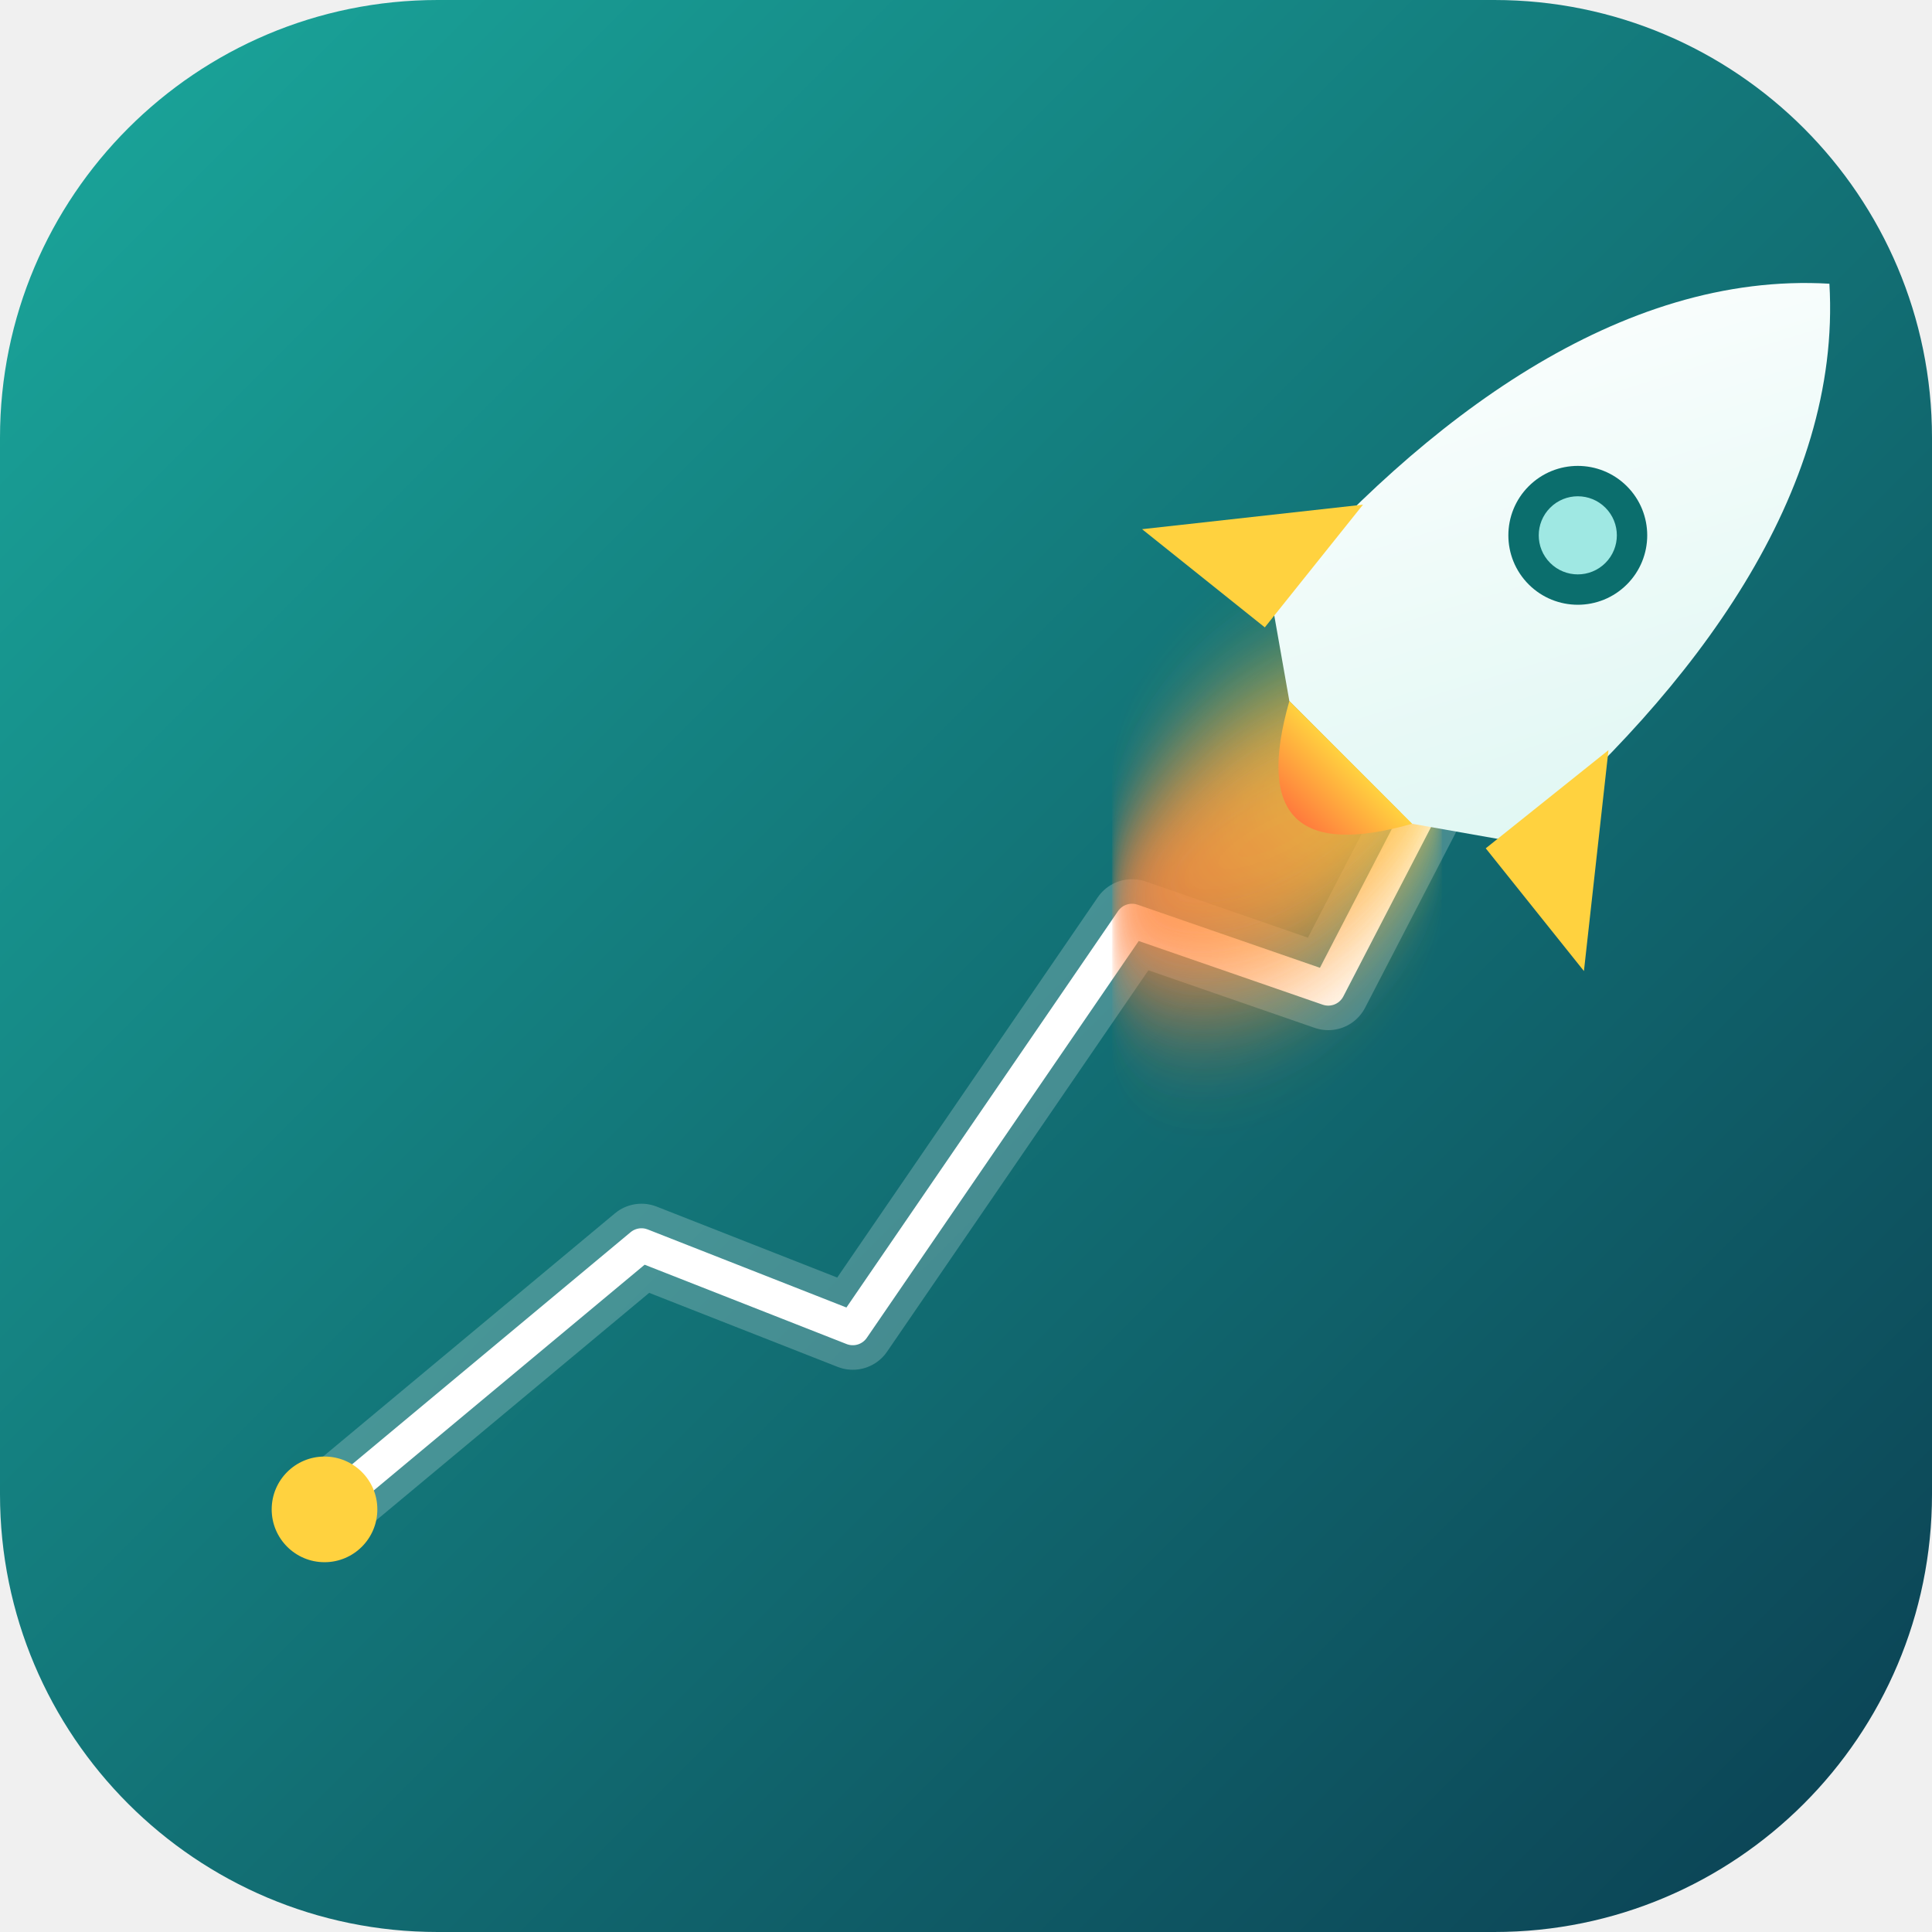
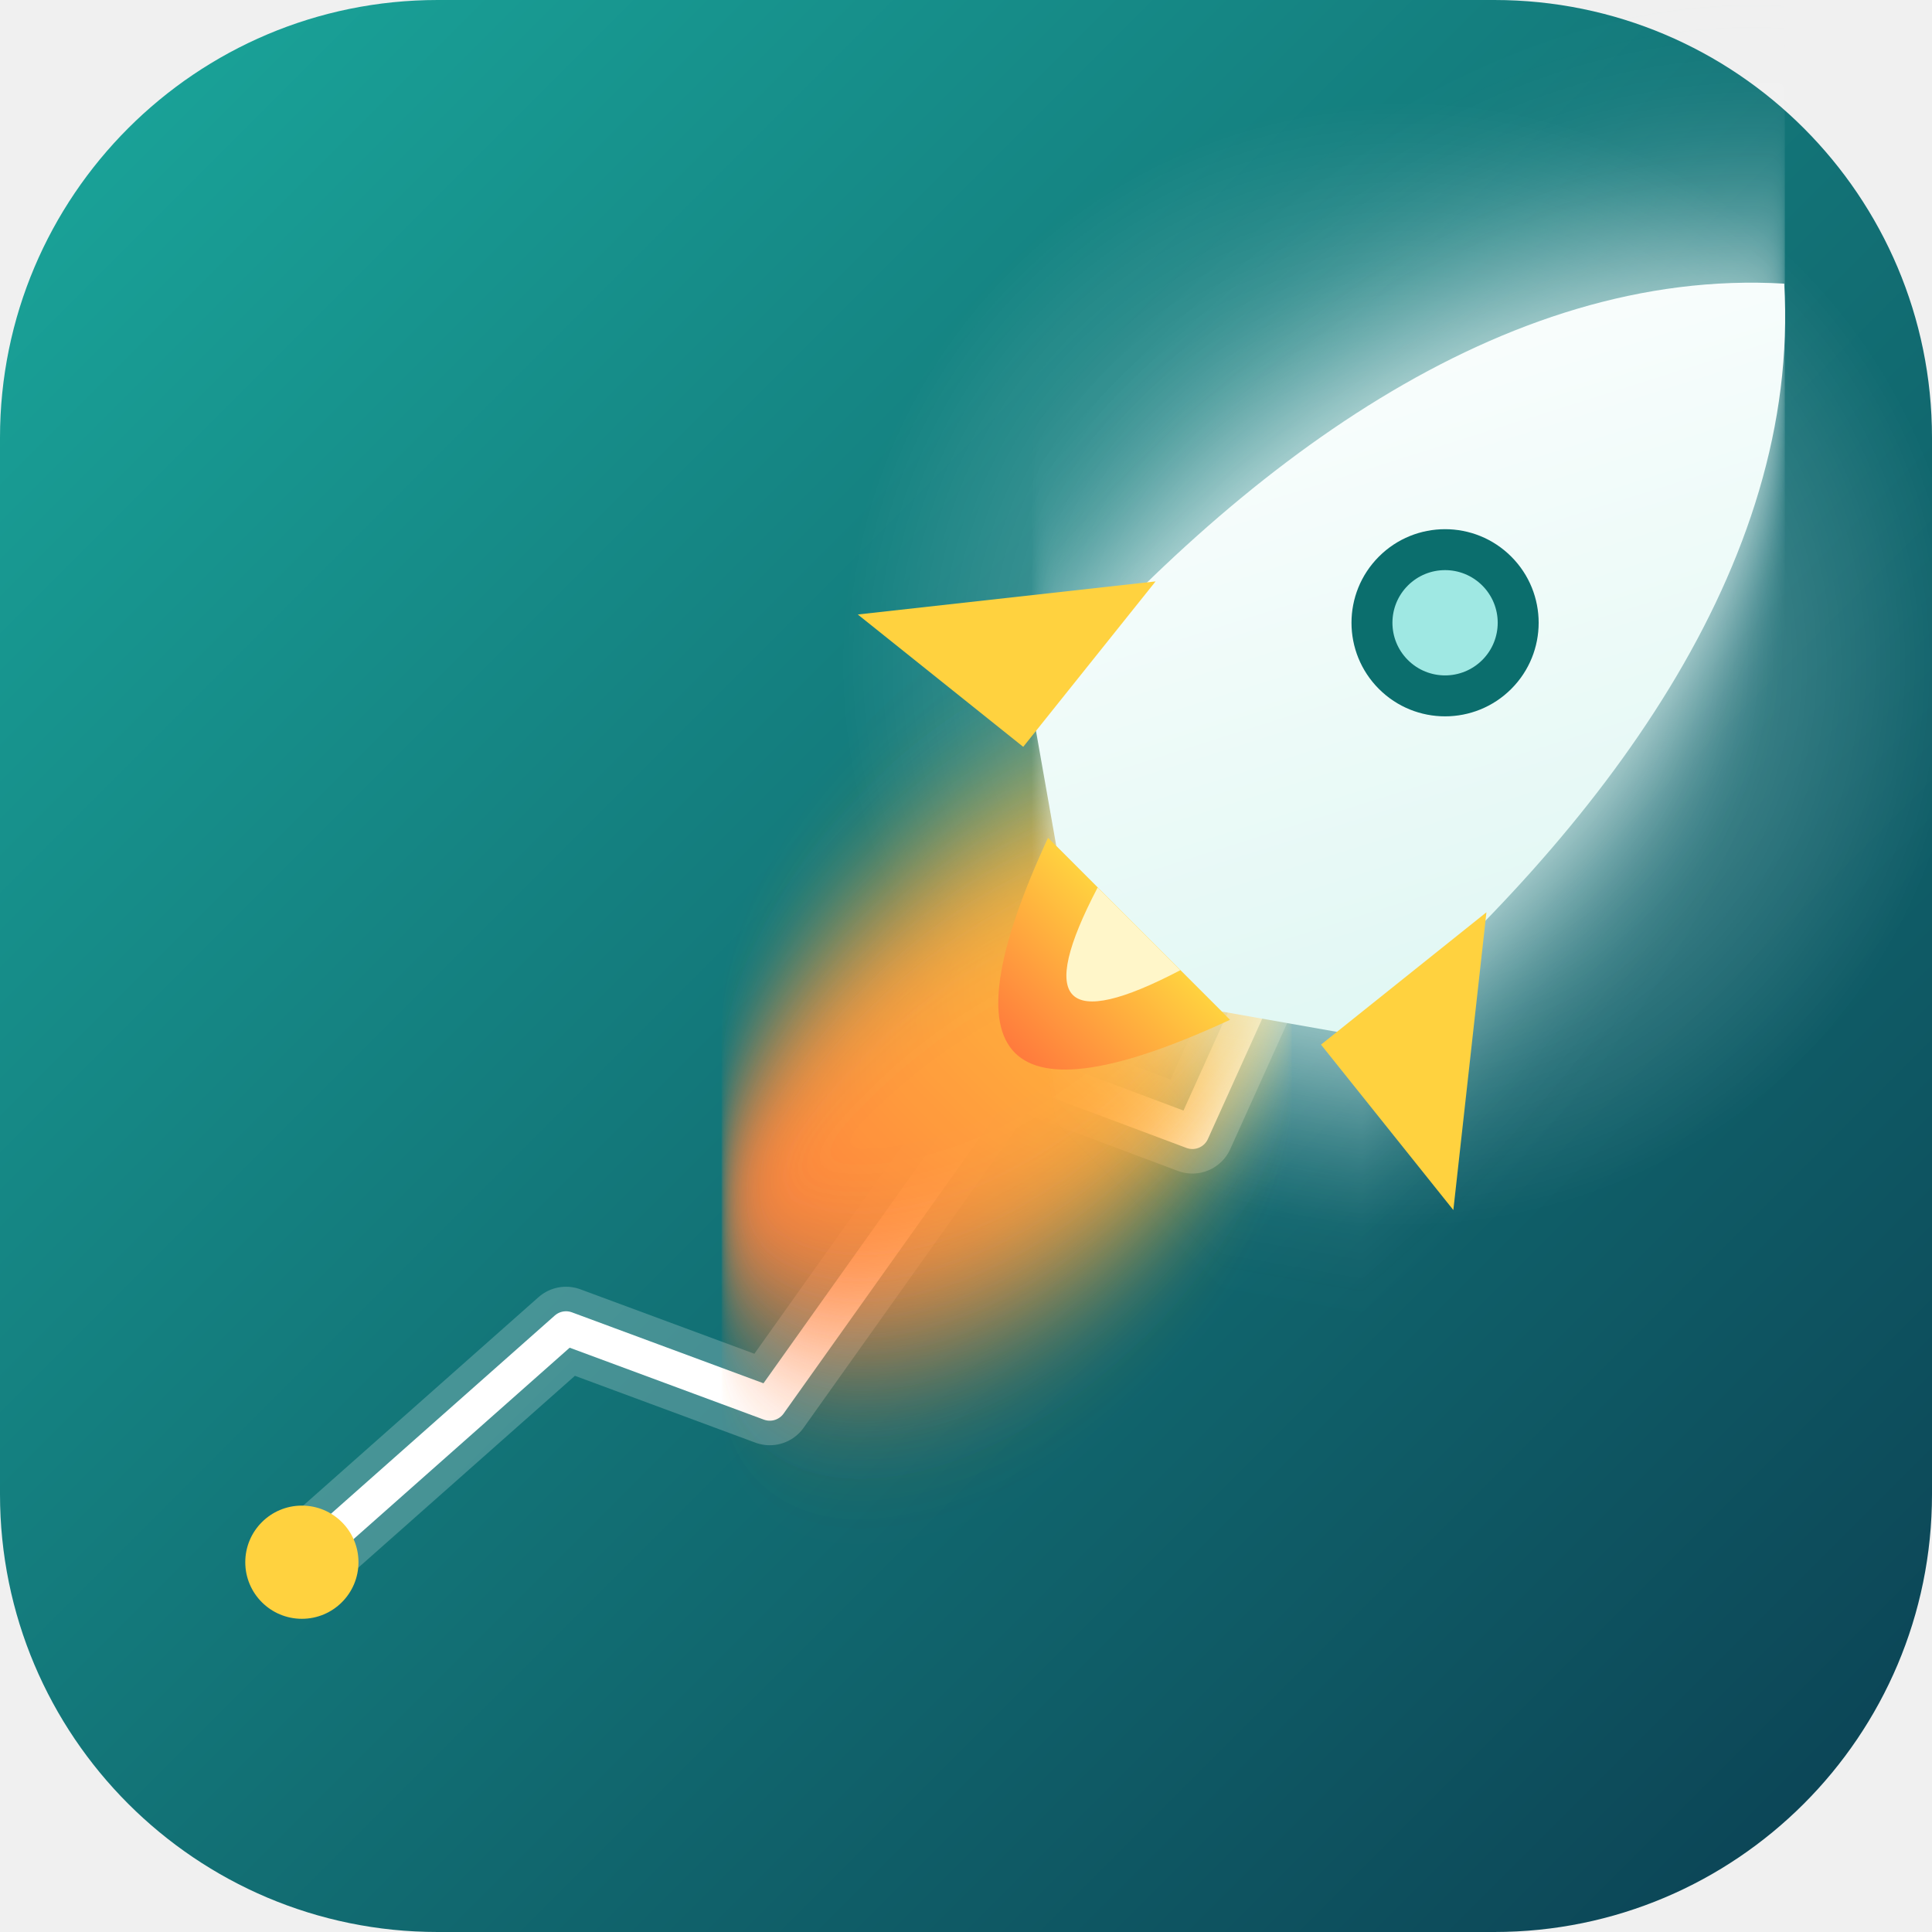
<svg xmlns="http://www.w3.org/2000/svg" viewBox="0 0 512 512" width="512" height="512">
  <defs>
    <linearGradient id="bg" x1="0" y1="0" x2="1" y2="1">
      <stop offset="0" stop-color="#1aa89c" />
      <stop offset="1" stop-color="#0b3f52" />
    </linearGradient>
    <linearGradient id="trail" x1="0" y1="1" x2="0" y2="0">
      <stop offset="0" stop-color="#ffffff" stop-opacity="0" />
      <stop offset="1" stop-color="#ffffff" stop-opacity="0.9" />
    </linearGradient>
    <linearGradient id="body" x1="0" y1="0" x2="1" y2="1">
      <stop offset="0" stop-color="#ffffff" />
      <stop offset="1" stop-color="#dff7f3" />
    </linearGradient>
    <linearGradient id="flame" x1="0" y1="0" x2="0" y2="1">
      <stop offset="0" stop-color="#ffd23f" />
      <stop offset="1" stop-color="#ff7a3d" />
    </linearGradient>
    <filter id="soft" x="-40%" y="-40%" width="180%" height="180%">
      <feGaussianBlur stdDeviation="10" />
    </filter>
+     <filter id="glow" x="-60%" y="-60%" width="220%" height="220%">
+       <feGaussianBlur stdDeviation="14" result="b" />
+       <feMerge>
+         <feMergeNode in="b" />
+         <feMergeNode in="SourceGraphic" />
+       </feMerge>
+     </filter>
+     <radialGradient id="halo" cx=".5" cy=".5" r=".5">
+       <stop offset="0" stop-color="#ffffff" stop-opacity=".45" />
+       <stop offset="1" stop-color="#ffffff" stop-opacity="0" />
+     </radialGradient>
  </defs>
  <rect width="512" height="512" rx="116" fill="url(#bg)" />
-   <path d="M86 400 L170 330 L226 352 L300 244 L352 262 L410 150" fill="none" stroke="#ffffff" stroke-opacity="0.22" stroke-width="22" stroke-linecap="round" stroke-linejoin="round" />
-   <path d="M86 400 L170 330 L226 352 L300 244 L352 262 L410 150" fill="none" stroke="#ffffff" stroke-width="9" stroke-linecap="round" stroke-linejoin="round" />
-   <g transform="translate(410 150) rotate(45) scale(1.15)">
-     <ellipse cx="0" cy="88" rx="28" ry="46" fill="url(#flame)" filter="url(#soft)" opacity=".9" />
-     <path d="M0 -92 C 36 -60 44 -4 40 50 L 20 64 L -20 64 L -40 50 C -44 -4 -36 -60 0 -92 Z" fill="url(#body)" />
+   <path d="M80 414 L150 352 L204 372 L268 282 L316 300 L372 176" fill="none" stroke="#ffffff" stroke-opacity="0.22" stroke-width="22" stroke-linecap="round" stroke-linejoin="round" />
+   <path d="M80 414 L150 352 L204 372 L268 282 L316 300 L372 176" fill="none" stroke="#ffffff" stroke-width="9" stroke-linecap="round" stroke-linejoin="round" />
+   <circle cx="372" cy="176" r="150" fill="url(#halo)" />
+   <g transform="translate(372 176) rotate(45) scale(1.55)">
+     <ellipse cx="0" cy="96" rx="34" ry="60" fill="url(#flame)" filter="url(#soft)" />
+     <path d="M0 -92 C 36 -60 44 -4 40 50 L 20 64 L -20 64 L -40 50 C -44 -4 -36 -60 0 -92 Z" fill="url(#body)" filter="url(#glow)" />
    <path d="M-40 20 L-72 60 L-36 56 Z" fill="#ffd23f" />
    <path d="M40 20 L72 60 L36 56 Z" fill="#ffd23f" />
    <circle cx="0" cy="-10" r="16" fill="#0b6e6d" />
    <circle cx="0" cy="-10" r="9" fill="#9fe8e3" />
-     <path d="M-20 64 Q0 100 20 64 Z" fill="url(#flame)" />
+     <path d="M-22 64 Q0 124 22 64 Z" fill="url(#flame)" />
+     <path d="M-10 64 Q0 96 10 64 Z" fill="#fff6c9" />
  </g>
-   <circle cx="86" cy="400" r="14" fill="#ffd23f" />
+   <circle cx="80" cy="414" r="15" fill="#ffd23f" />
</svg>
